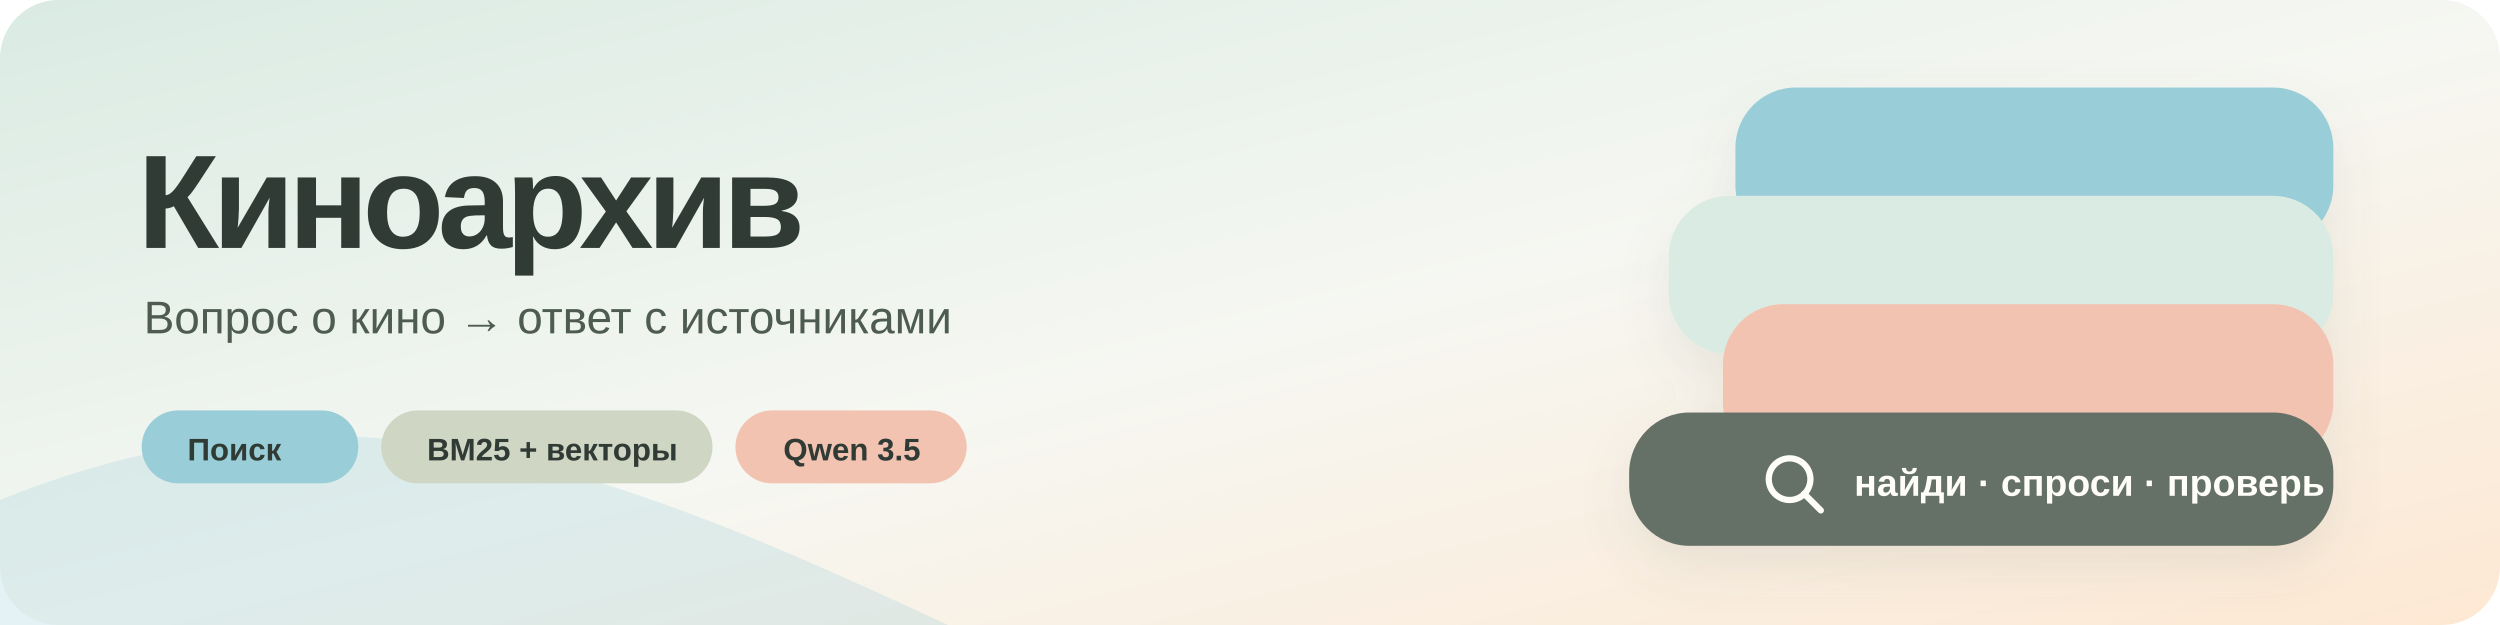
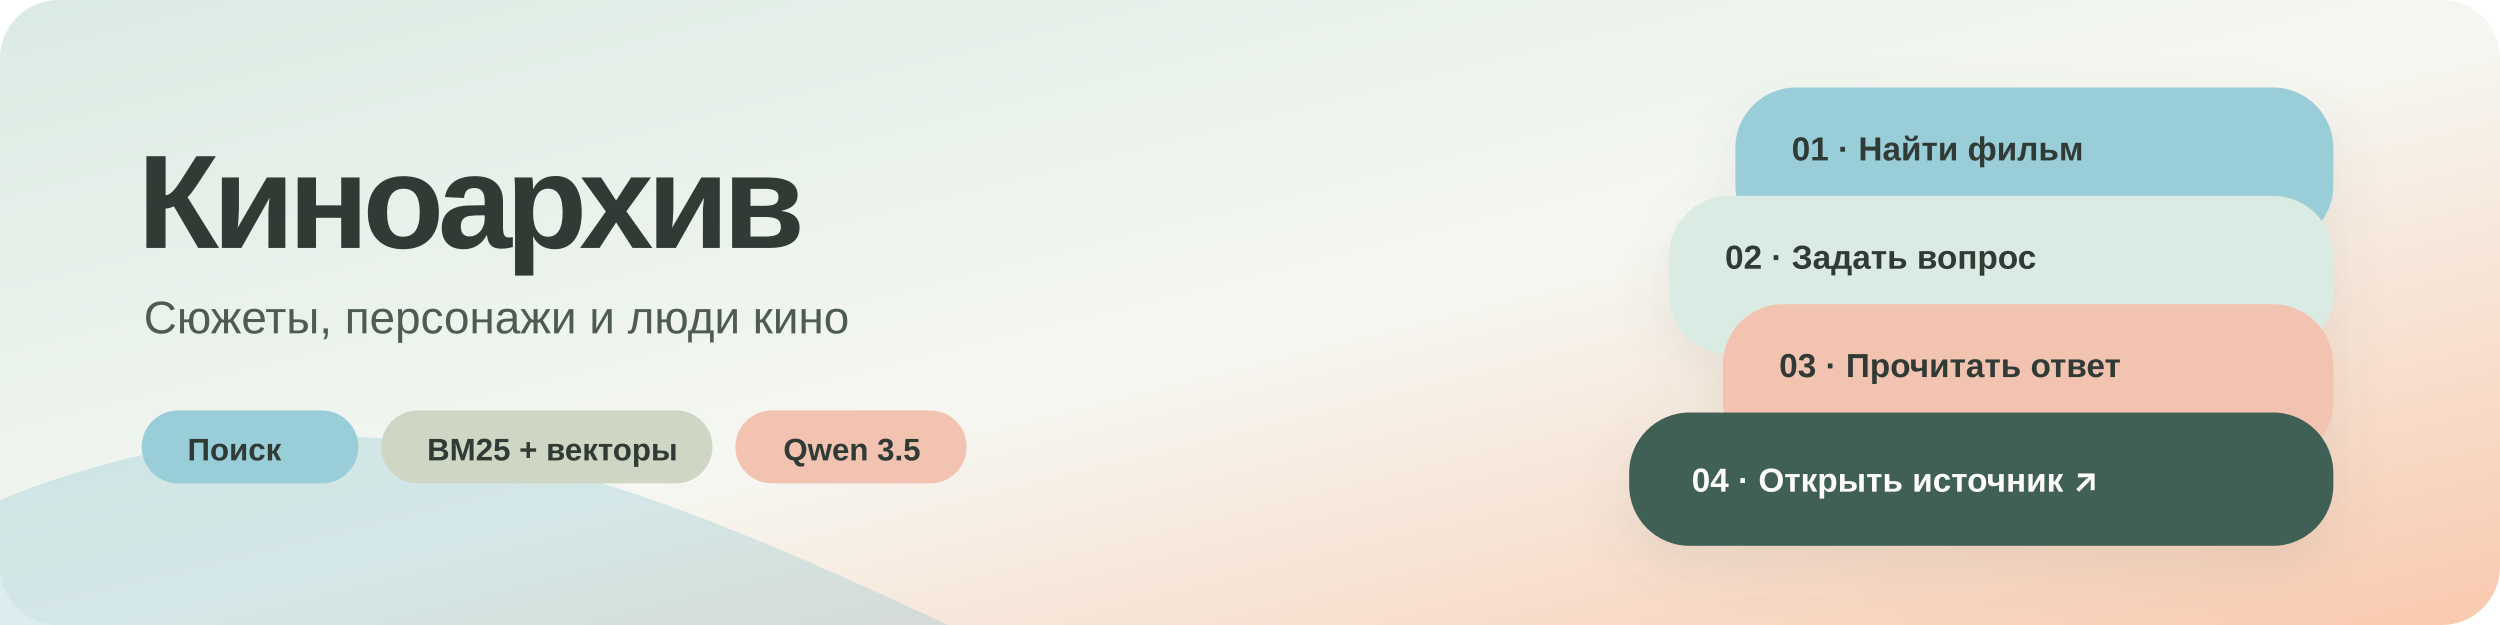
<svg xmlns="http://www.w3.org/2000/svg" width="1200" height="300" viewBox="0 0 1200 300" role="img" aria-labelledby="title description">
  <defs>
    <linearGradient id="background" x1="0" y1="0" x2="1" y2="1">
      <stop offset="0" stop-color="#DAEBE3" />
      <stop offset="0.52" stop-color="#F6F7F2" />
-       <stop offset="1" stop-color="#FDE8D3" />
+       <stop offset="1" stop-color="#F9C9AE" />
    </linearGradient>
    <filter id="shadow" x="-25%" y="-40%" width="150%" height="200%">
      <feDropShadow dx="0" dy="10" stdDeviation="12" flood-color="#657166" flood-opacity="0.12" />
    </filter>
  </defs>
  <rect width="1200" height="300" rx="28" fill="url(#background)" />
-   <path d="M0 240C165 173 294 225 455 300H0Z" fill="#99CDD8" opacity="0.25" />
+   <path d="M0 240C165 173 294 225 455 300H0Z" fill="#79BCCC" opacity="0.27" />
  <text x="66" y="119" fill="#303B35" font-family="-apple-system, BlinkMacSystemFont, 'Segoe UI', Arial, sans-serif" font-size="64" font-weight="700" letter-spacing="-3">Киноархив</text>
-   <text x="69" y="160" fill="#4D5B50" font-family="-apple-system, BlinkMacSystemFont, 'Segoe UI', Arial, sans-serif" font-size="22">Вопрос о кино → ответ с источниками</text>
+   <text x="69" y="160" fill="#4D5B50" font-family="-apple-system, BlinkMacSystemFont, 'Segoe UI', Arial, sans-serif" font-size="22">Сюжеты, персонажи и люди кино</text>
  <rect x="68" y="197" width="104" height="35" rx="17.5" fill="#99CDD8" />
  <text x="90" y="221" fill="#303B35" font-family="-apple-system, BlinkMacSystemFont, 'Segoe UI', Arial, sans-serif" font-size="15" font-weight="600">Поиск</text>
  <rect x="183" y="197" width="159" height="35" rx="17.5" fill="#CFD6C4" />
  <text x="205" y="221" fill="#303B35" font-family="-apple-system, BlinkMacSystemFont, 'Segoe UI', Arial, sans-serif" font-size="15" font-weight="600">BM25 + векторы</text>
  <rect x="353" y="197" width="111" height="35" rx="17.5" fill="#F3C3B2" />
  <text x="376" y="221" fill="#303B35" font-family="-apple-system, BlinkMacSystemFont, 'Segoe UI', Arial, sans-serif" font-size="15" font-weight="600">Qwen 3.5</text>
  <g filter="url(#shadow)">
    <rect x="833" y="42" width="287" height="76" rx="29" fill="#99CDD8" />
    <rect x="801" y="94" width="319" height="76" rx="29" fill="#DAEBE3" />
    <rect x="827" y="146" width="293" height="76" rx="29" fill="#F3C3B2" />
-     <rect x="782" y="198" width="338" height="64" rx="29" fill="#657166" />
+     <rect x="782" y="198" width="338" height="64" rx="29" fill="#3F6154" />
  </g>
-   <circle cx="859" cy="230" r="10" stroke="#FFFDF9" stroke-width="3" fill="none" />
-   <path d="m866 237 8 8" stroke="#FFFDF9" stroke-width="3" stroke-linecap="round" />
-   <text x="890" y="238" fill="#FFFDF9" font-family="-apple-system, BlinkMacSystemFont, 'Segoe UI', Arial, sans-serif" font-size="18" font-weight="600">найди · спроси · проверь</text>
+   <g font-family="-apple-system, BlinkMacSystemFont, 'Segoe UI', Arial, sans-serif" font-size="16" font-weight="650" fill="#303B35">
+     <text x="860" y="77">01 · Найти фильм</text>
+     <text x="828" y="129">02 · Задать вопрос</text>
+     <text x="854" y="181">03 · Прочитать ответ</text>
+     <text x="812" y="236" fill="#FFFDF9">04 · Открыть источник ↗</text>
+   </g>
</svg>
